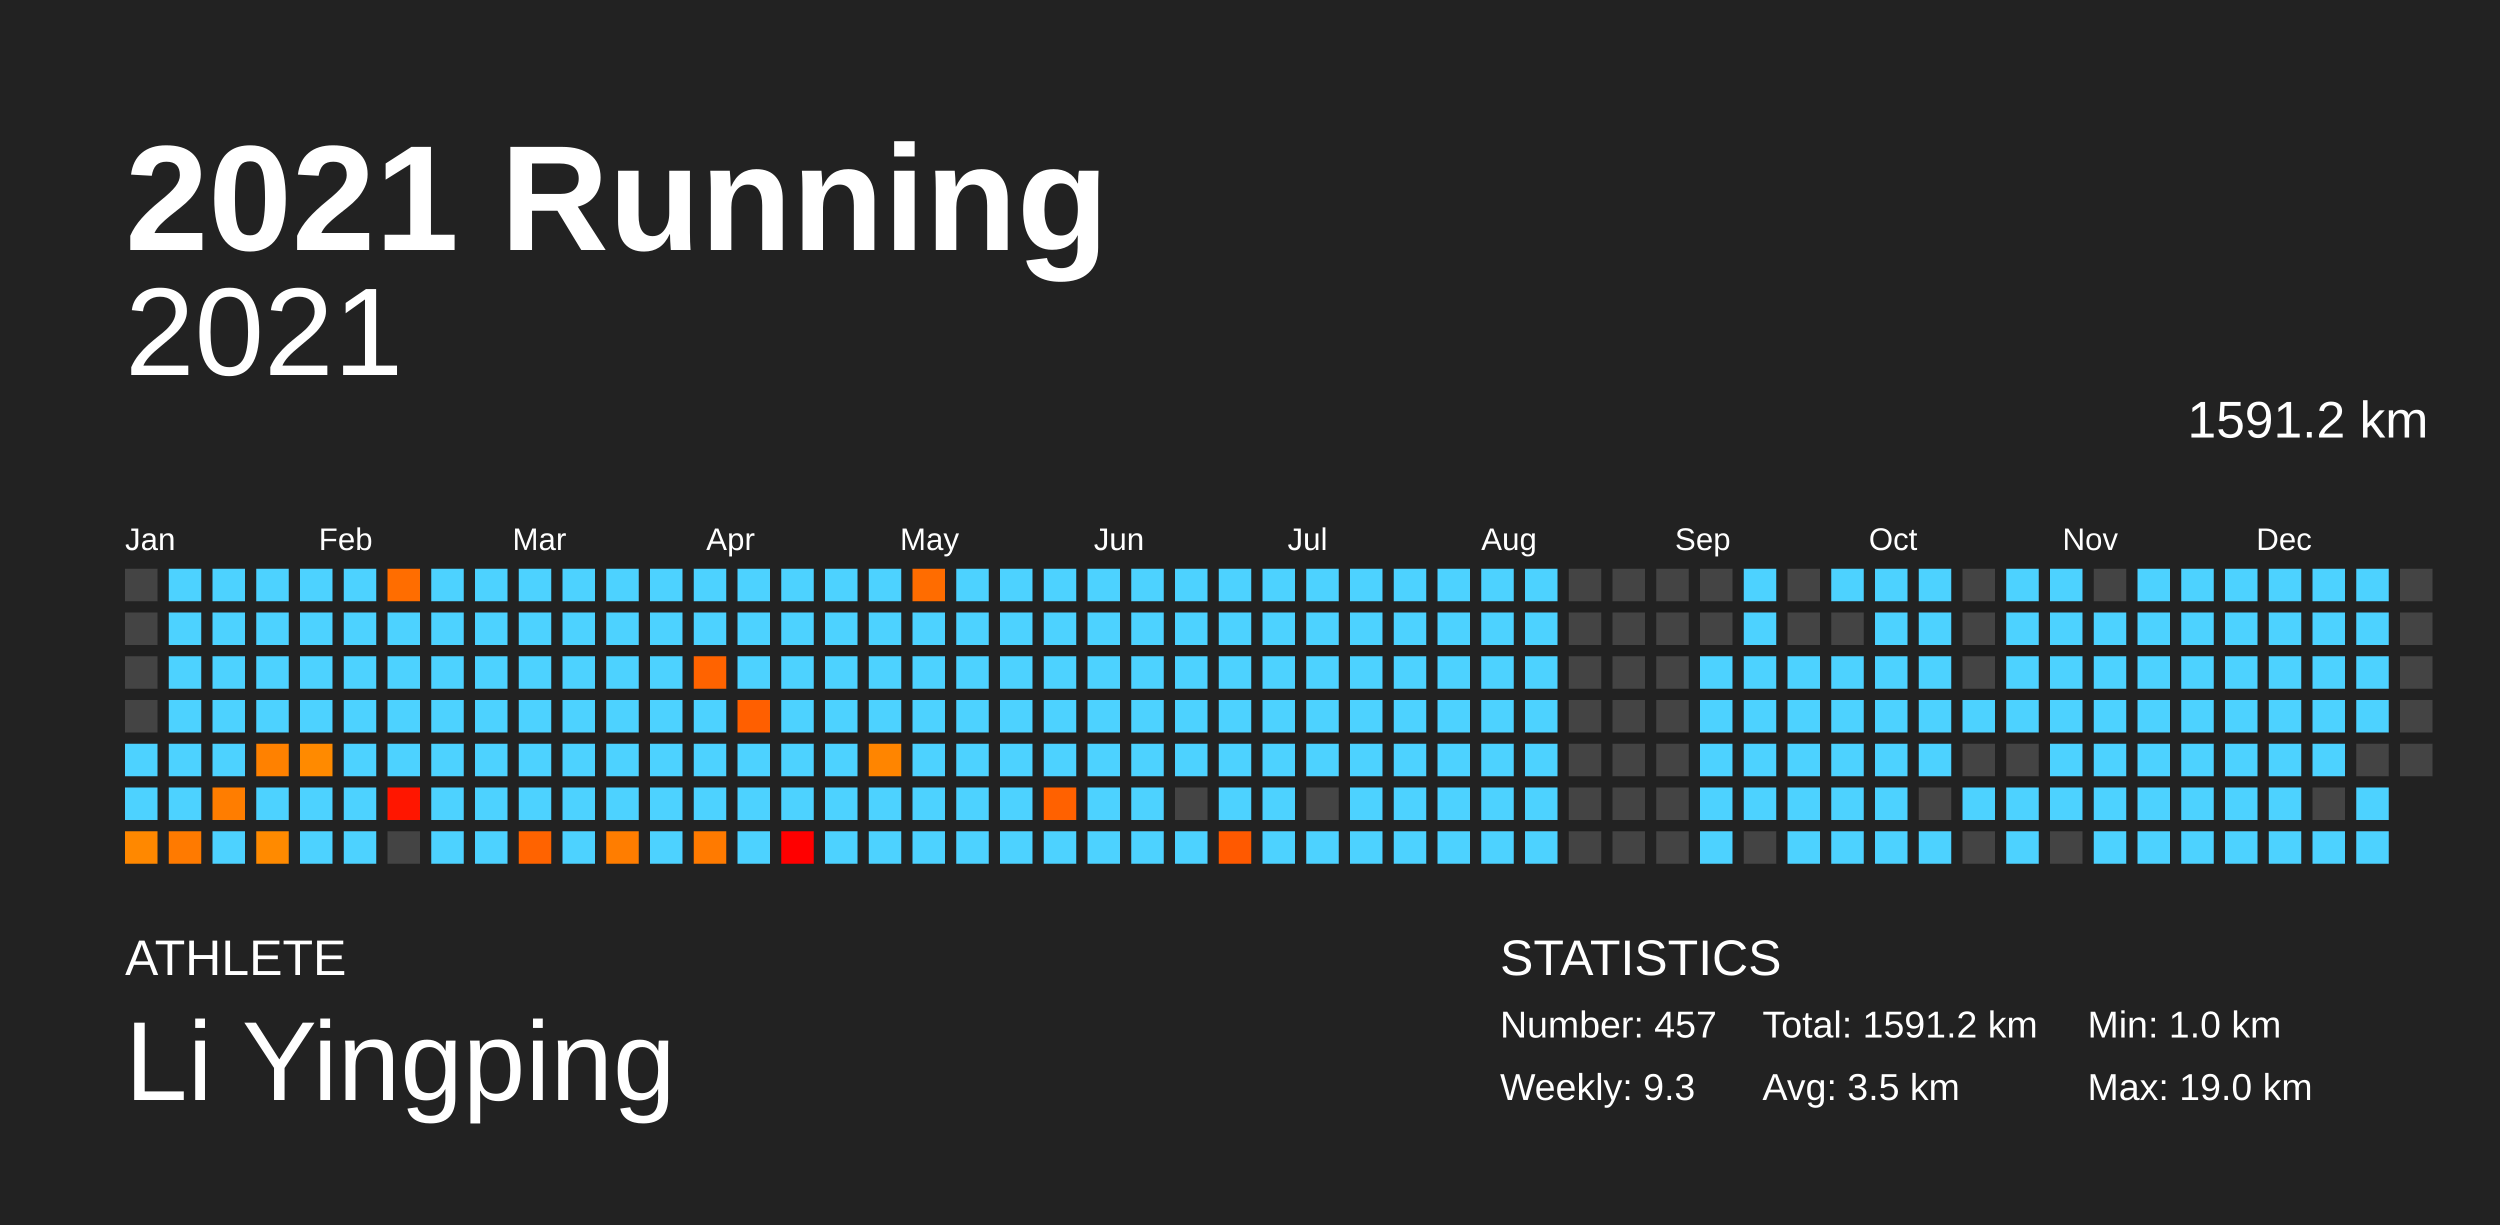
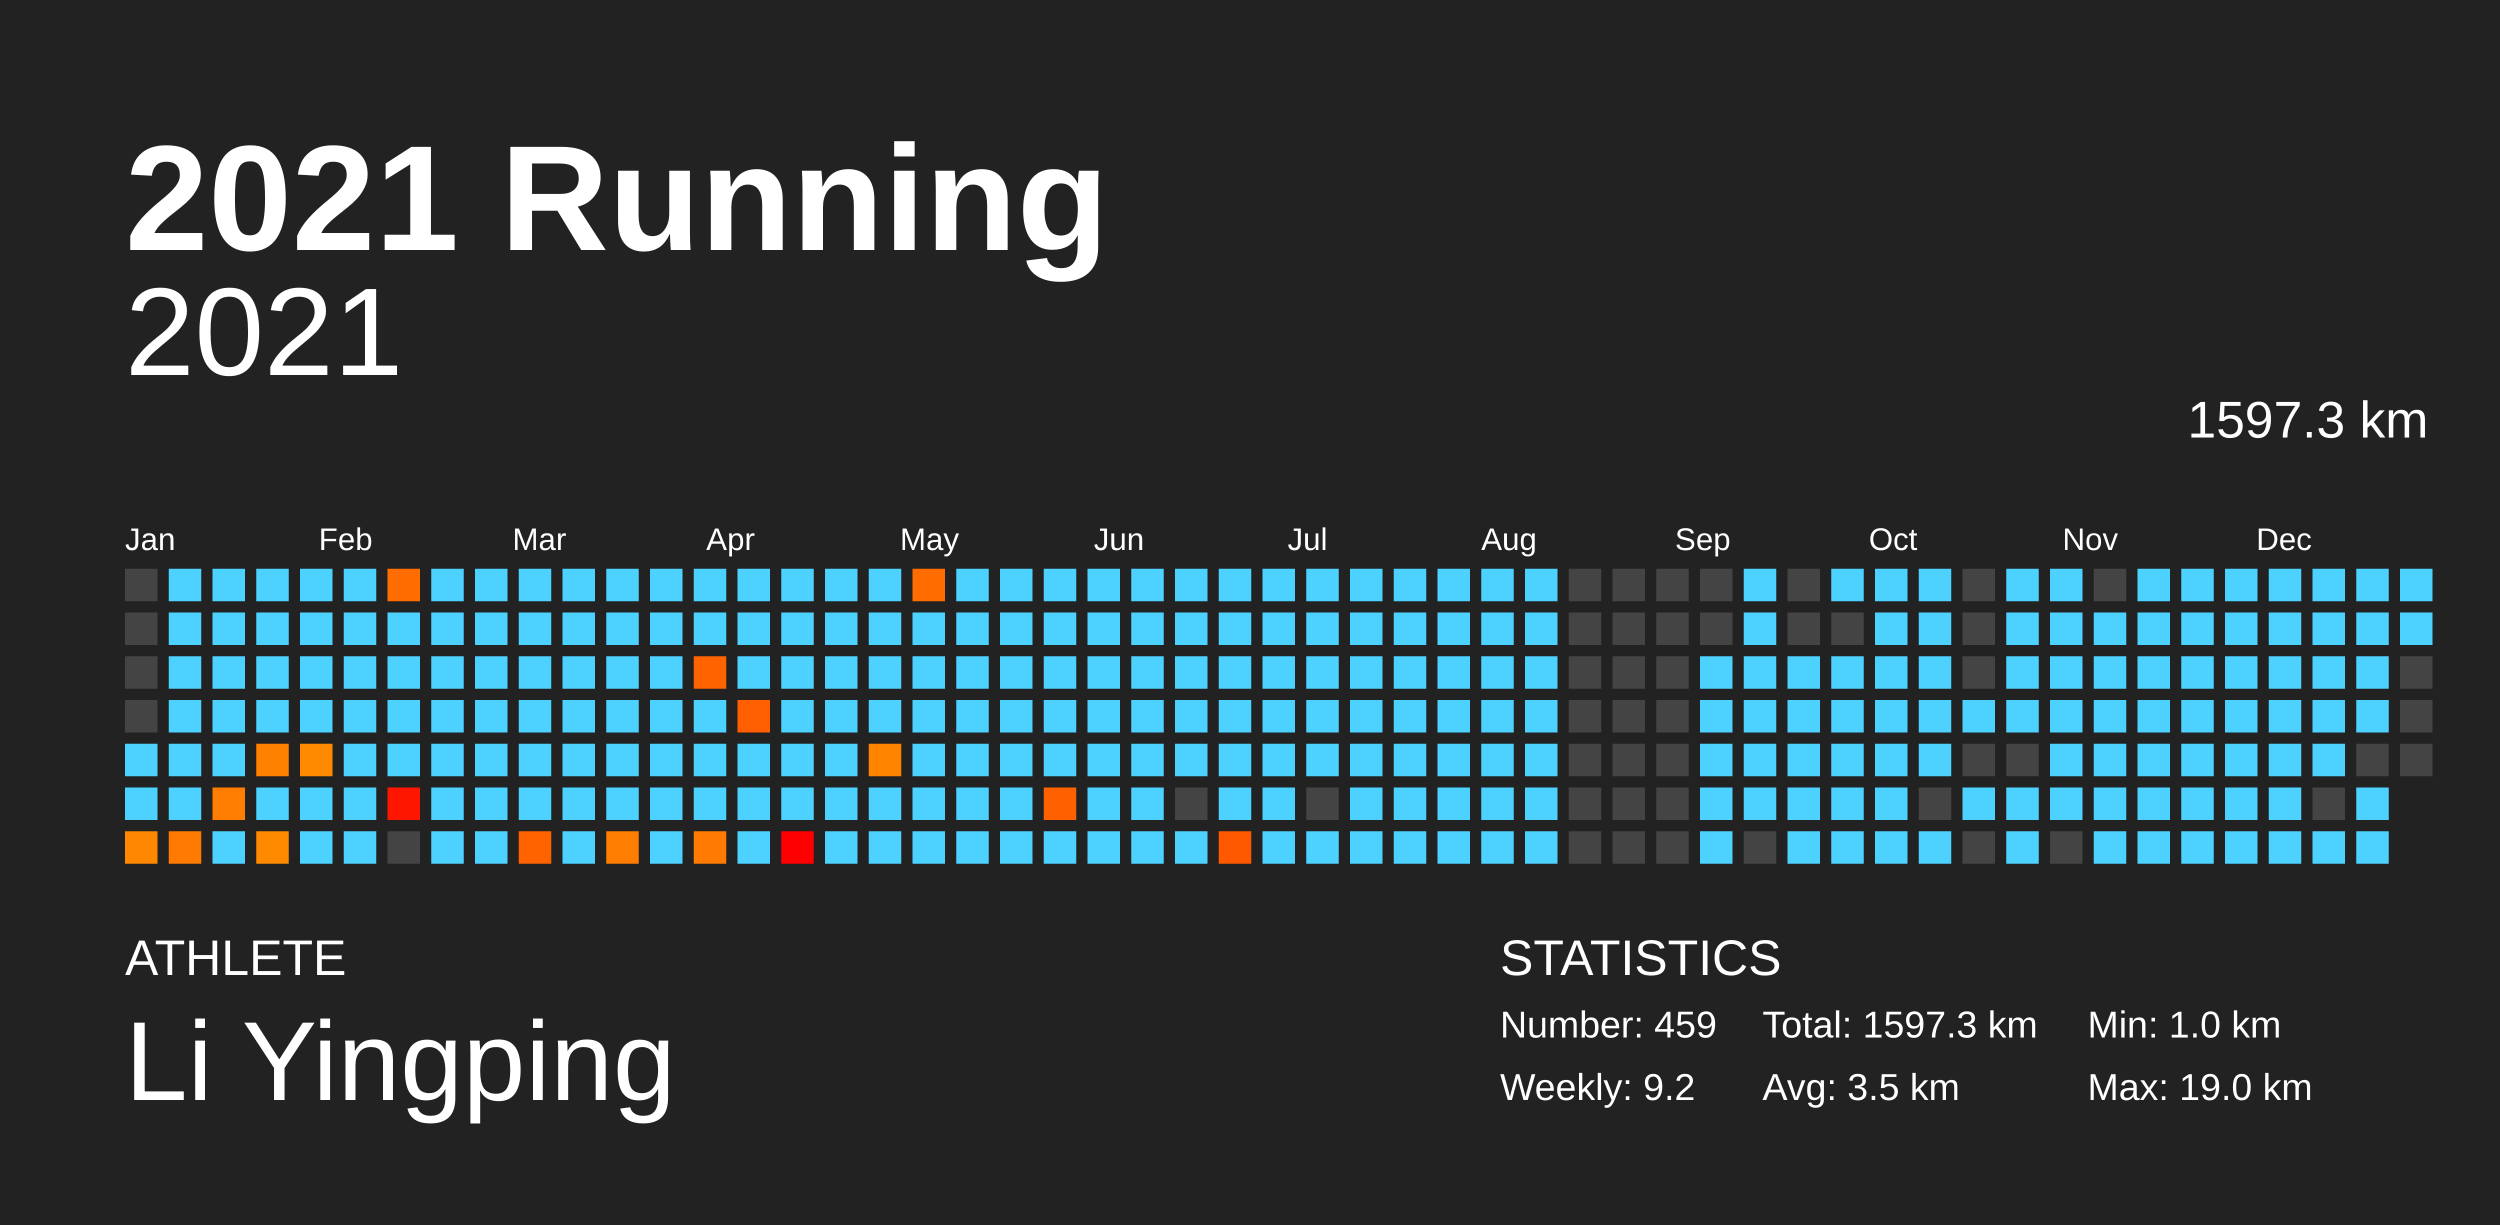
<svg xmlns="http://www.w3.org/2000/svg" baseProfile="full" height="98mm" version="1.1" viewBox="0,0,200,98" width="200mm">
  <defs />
  <rect fill="#222222" height="98" width="200" x="0" y="0" />
  <text fill="#FFFFFF" style="font-size:12px; font-family:Arial; font-weight:bold;" x="10" y="20">2021 Running</text>
  <text fill="#FFFFFF" style="font-size:4px; font-family:Arial" x="10" y="78">ATHLETE</text>
  <text fill="#FFFFFF" style="font-size:9px; font-family:Arial" x="10" y="88">Li Yingping</text>
  <text fill="#FFFFFF" style="font-size:4px; font-family:Arial" x="120" y="78">STATISTICS</text>
-   <text fill="#FFFFFF" style="font-size:3px; font-family:Arial" x="120" y="83">Number: 457</text>
-   <text fill="#FFFFFF" style="font-size:3px; font-family:Arial" x="120" y="88">Weekly: 9.3</text>
-   <text fill="#FFFFFF" style="font-size:3px; font-family:Arial" x="141" y="83">Total: 1591.2 km</text>
+   <text fill="#FFFFFF" style="font-size:3px; font-family:Arial" x="120" y="83">Number: 459</text>
+   <text fill="#FFFFFF" style="font-size:3px; font-family:Arial" x="120" y="88">Weekly: 9.2</text>
+   <text fill="#FFFFFF" style="font-size:3px; font-family:Arial" x="141" y="83">Total: 1597.3 km</text>
  <text fill="#FFFFFF" style="font-size:3px; font-family:Arial" x="141" y="88">Avg: 3.5 km</text>
  <text fill="#FFFFFF" style="font-size:3px; font-family:Arial" x="167" y="83">Min: 1.0 km</text>
  <text fill="#FFFFFF" style="font-size:3px; font-family:Arial" x="167" y="88">Max: 19.0 km</text>
  <text alignment-baseline="hanging" fill="#FFFFFF" style="font-size:10.0px; font-family:Arial;" x="10" y="30">2021</text>
-   <text alignment-baseline="hanging" fill="#FFFFFF" style="font-size:4.125px; font-family:Arial;" x="175" y="35">1591.2 km</text>
+   <text alignment-baseline="hanging" fill="#FFFFFF" style="font-size:4.125px; font-family:Arial;" x="175" y="35">1597.3 km</text>
  <text fill="#FFFFFF" style="font-size:2.5px; font-family:Arial" x="10.0" y="44">Jan</text>
  <text fill="#FFFFFF" style="font-size:2.5px; font-family:Arial" x="25.5" y="44">Feb</text>
  <text fill="#FFFFFF" style="font-size:2.5px; font-family:Arial" x="41.0" y="44">Mar</text>
  <text fill="#FFFFFF" style="font-size:2.5px; font-family:Arial" x="56.5" y="44">Apr</text>
  <text fill="#FFFFFF" style="font-size:2.5px; font-family:Arial" x="72.0" y="44">May</text>
  <text fill="#FFFFFF" style="font-size:2.5px; font-family:Arial" x="87.5" y="44">Jun</text>
  <text fill="#FFFFFF" style="font-size:2.5px; font-family:Arial" x="103.0" y="44">Jul</text>
  <text fill="#FFFFFF" style="font-size:2.5px; font-family:Arial" x="118.5" y="44">Aug</text>
  <text fill="#FFFFFF" style="font-size:2.5px; font-family:Arial" x="134.0" y="44">Sep</text>
  <text fill="#FFFFFF" style="font-size:2.5px; font-family:Arial" x="149.5" y="44">Oct</text>
  <text fill="#FFFFFF" style="font-size:2.5px; font-family:Arial" x="165.0" y="44">Nov</text>
  <text fill="#FFFFFF" style="font-size:2.5px; font-family:Arial" x="180.5" y="44">Dec</text>
  <rect fill="#444444" height="2.6" width="2.6" x="10.0" y="45.5" />
  <rect fill="#444444" height="2.6" width="2.6" x="10.0" y="49.0" />
  <rect fill="#444444" height="2.6" width="2.6" x="10.0" y="52.5" />
  <rect fill="#444444" height="2.6" width="2.6" x="10.0" y="56.0" />
  <rect fill="#4dd2ff" height="2.6" width="2.6" x="10.0" y="59.5" />
  <rect fill="#4dd2ff" height="2.6" width="2.6" x="10.0" y="63.0" />
  <rect fill="#ff8800" height="2.6" width="2.6" x="10.0" y="66.5" />
  <rect fill="#4dd2ff" height="2.6" width="2.6" x="13.5" y="45.5" />
  <rect fill="#4dd2ff" height="2.6" width="2.6" x="13.5" y="49.0" />
  <rect fill="#4dd2ff" height="2.6" width="2.6" x="13.5" y="52.5" />
  <rect fill="#4dd2ff" height="2.6" width="2.6" x="13.5" y="56.0" />
  <rect fill="#4dd2ff" height="2.6" width="2.6" x="13.5" y="59.5" />
  <rect fill="#4dd2ff" height="2.6" width="2.6" x="13.5" y="63.0" />
  <rect fill="#ff7a00" height="2.6" width="2.6" x="13.5" y="66.5" />
  <rect fill="#4dd2ff" height="2.6" width="2.6" x="17.0" y="45.5" />
  <rect fill="#4dd2ff" height="2.6" width="2.6" x="17.0" y="49.0" />
  <rect fill="#4dd2ff" height="2.6" width="2.6" x="17.0" y="52.5" />
  <rect fill="#4dd2ff" height="2.6" width="2.6" x="17.0" y="56.0" />
  <rect fill="#4dd2ff" height="2.6" width="2.6" x="17.0" y="59.5" />
  <rect fill="#ff7d00" height="2.6" width="2.6" x="17.0" y="63.0" />
  <rect fill="#4dd2ff" height="2.6" width="2.6" x="17.0" y="66.5" />
  <rect fill="#4dd2ff" height="2.6" width="2.6" x="20.5" y="45.5" />
  <rect fill="#4dd2ff" height="2.6" width="2.6" x="20.5" y="49.0" />
  <rect fill="#4dd2ff" height="2.6" width="2.6" x="20.5" y="52.5" />
  <rect fill="#4dd2ff" height="2.6" width="2.6" x="20.5" y="56.0" />
  <rect fill="#ff8100" height="2.6" width="2.6" x="20.5" y="59.5" />
  <rect fill="#4dd2ff" height="2.6" width="2.6" x="20.5" y="63.0" />
  <rect fill="#ff8a00" height="2.6" width="2.6" x="20.5" y="66.5" />
  <rect fill="#4dd2ff" height="2.6" width="2.6" x="24.0" y="45.5" />
  <rect fill="#4dd2ff" height="2.6" width="2.6" x="24.0" y="49.0" />
  <rect fill="#4dd2ff" height="2.6" width="2.6" x="24.0" y="52.5" />
  <rect fill="#4dd2ff" height="2.6" width="2.6" x="24.0" y="56.0" />
  <rect fill="#ff8a00" height="2.6" width="2.6" x="24.0" y="59.5" />
  <rect fill="#4dd2ff" height="2.6" width="2.6" x="24.0" y="63.0" />
  <rect fill="#4dd2ff" height="2.6" width="2.6" x="24.0" y="66.5" />
  <rect fill="#4dd2ff" height="2.6" width="2.6" x="27.5" y="45.5" />
  <rect fill="#4dd2ff" height="2.6" width="2.6" x="27.5" y="49.0" />
  <rect fill="#4dd2ff" height="2.6" width="2.6" x="27.5" y="52.5" />
  <rect fill="#4dd2ff" height="2.6" width="2.6" x="27.5" y="56.0" />
  <rect fill="#4dd2ff" height="2.6" width="2.6" x="27.5" y="59.5" />
  <rect fill="#4dd2ff" height="2.6" width="2.6" x="27.5" y="63.0" />
  <rect fill="#4dd2ff" height="2.6" width="2.6" x="27.5" y="66.5" />
  <rect fill="#ff6d00" height="2.6" width="2.6" x="31.0" y="45.5" />
  <rect fill="#4dd2ff" height="2.6" width="2.6" x="31.0" y="49.0" />
  <rect fill="#4dd2ff" height="2.6" width="2.6" x="31.0" y="52.5" />
  <rect fill="#4dd2ff" height="2.6" width="2.6" x="31.0" y="56.0" />
  <rect fill="#4dd2ff" height="2.6" width="2.6" x="31.0" y="59.5" />
  <rect fill="#ff1600" height="2.6" width="2.6" x="31.0" y="63.0" />
  <rect fill="#444444" height="2.6" width="2.6" x="31.0" y="66.5" />
  <rect fill="#4dd2ff" height="2.6" width="2.6" x="34.5" y="45.5" />
  <rect fill="#4dd2ff" height="2.6" width="2.6" x="34.5" y="49.0" />
  <rect fill="#4dd2ff" height="2.6" width="2.6" x="34.5" y="52.5" />
  <rect fill="#4dd2ff" height="2.6" width="2.6" x="34.5" y="56.0" />
  <rect fill="#4dd2ff" height="2.6" width="2.6" x="34.5" y="59.5" />
  <rect fill="#4dd2ff" height="2.6" width="2.6" x="34.5" y="63.0" />
  <rect fill="#4dd2ff" height="2.6" width="2.6" x="34.5" y="66.5" />
  <rect fill="#4dd2ff" height="2.6" width="2.6" x="38.0" y="45.5" />
  <rect fill="#4dd2ff" height="2.6" width="2.6" x="38.0" y="49.0" />
  <rect fill="#4dd2ff" height="2.6" width="2.6" x="38.0" y="52.5" />
  <rect fill="#4dd2ff" height="2.6" width="2.6" x="38.0" y="56.0" />
  <rect fill="#4dd2ff" height="2.6" width="2.6" x="38.0" y="59.5" />
  <rect fill="#4dd2ff" height="2.6" width="2.6" x="38.0" y="63.0" />
  <rect fill="#4dd2ff" height="2.6" width="2.6" x="38.0" y="66.5" />
  <rect fill="#4dd2ff" height="2.6" width="2.6" x="41.5" y="45.5" />
  <rect fill="#4dd2ff" height="2.6" width="2.6" x="41.5" y="49.0" />
  <rect fill="#4dd2ff" height="2.6" width="2.6" x="41.5" y="52.5" />
  <rect fill="#4dd2ff" height="2.6" width="2.6" x="41.5" y="56.0" />
  <rect fill="#4dd2ff" height="2.6" width="2.6" x="41.5" y="59.5" />
  <rect fill="#4dd2ff" height="2.6" width="2.6" x="41.5" y="63.0" />
  <rect fill="#ff6300" height="2.6" width="2.6" x="41.5" y="66.5" />
  <rect fill="#4dd2ff" height="2.6" width="2.6" x="45.0" y="45.5" />
  <rect fill="#4dd2ff" height="2.6" width="2.6" x="45.0" y="49.0" />
  <rect fill="#4dd2ff" height="2.6" width="2.6" x="45.0" y="52.5" />
  <rect fill="#4dd2ff" height="2.6" width="2.6" x="45.0" y="56.0" />
  <rect fill="#4dd2ff" height="2.6" width="2.6" x="45.0" y="59.5" />
  <rect fill="#4dd2ff" height="2.6" width="2.6" x="45.0" y="63.0" />
  <rect fill="#4dd2ff" height="2.6" width="2.6" x="45.0" y="66.5" />
  <rect fill="#4dd2ff" height="2.6" width="2.6" x="48.5" y="45.5" />
  <rect fill="#4dd2ff" height="2.6" width="2.6" x="48.5" y="49.0" />
  <rect fill="#4dd2ff" height="2.6" width="2.6" x="48.5" y="52.5" />
  <rect fill="#4dd2ff" height="2.6" width="2.6" x="48.5" y="56.0" />
  <rect fill="#4dd2ff" height="2.6" width="2.6" x="48.5" y="59.5" />
  <rect fill="#4dd2ff" height="2.6" width="2.6" x="48.5" y="63.0" />
  <rect fill="#ff7d00" height="2.6" width="2.6" x="48.5" y="66.5" />
  <rect fill="#4dd2ff" height="2.6" width="2.6" x="52.0" y="45.5" />
  <rect fill="#4dd2ff" height="2.6" width="2.6" x="52.0" y="49.0" />
  <rect fill="#4dd2ff" height="2.6" width="2.6" x="52.0" y="52.5" />
  <rect fill="#4dd2ff" height="2.6" width="2.6" x="52.0" y="56.0" />
  <rect fill="#4dd2ff" height="2.6" width="2.6" x="52.0" y="59.5" />
  <rect fill="#4dd2ff" height="2.6" width="2.6" x="52.0" y="63.0" />
  <rect fill="#4dd2ff" height="2.6" width="2.6" x="52.0" y="66.5" />
  <rect fill="#4dd2ff" height="2.6" width="2.6" x="55.5" y="45.5" />
  <rect fill="#4dd2ff" height="2.6" width="2.6" x="55.5" y="49.0" />
  <rect fill="#ff6300" height="2.6" width="2.6" x="55.5" y="52.5" />
  <rect fill="#4dd2ff" height="2.6" width="2.6" x="55.5" y="56.0" />
  <rect fill="#4dd2ff" height="2.6" width="2.6" x="55.5" y="59.5" />
  <rect fill="#4dd2ff" height="2.6" width="2.6" x="55.5" y="63.0" />
  <rect fill="#ff7a00" height="2.6" width="2.6" x="55.5" y="66.5" />
  <rect fill="#4dd2ff" height="2.6" width="2.6" x="59.0" y="45.5" />
  <rect fill="#4dd2ff" height="2.6" width="2.6" x="59.0" y="49.0" />
  <rect fill="#4dd2ff" height="2.6" width="2.6" x="59.0" y="52.5" />
  <rect fill="#ff5f00" height="2.6" width="2.6" x="59.0" y="56.0" />
  <rect fill="#4dd2ff" height="2.6" width="2.6" x="59.0" y="59.5" />
  <rect fill="#4dd2ff" height="2.6" width="2.6" x="59.0" y="63.0" />
  <rect fill="#4dd2ff" height="2.6" width="2.6" x="59.0" y="66.5" />
  <rect fill="#4dd2ff" height="2.6" width="2.6" x="62.5" y="45.5" />
  <rect fill="#4dd2ff" height="2.6" width="2.6" x="62.5" y="49.0" />
  <rect fill="#4dd2ff" height="2.6" width="2.6" x="62.5" y="52.5" />
  <rect fill="#4dd2ff" height="2.6" width="2.6" x="62.5" y="56.0" />
  <rect fill="#4dd2ff" height="2.6" width="2.6" x="62.5" y="59.5" />
  <rect fill="#4dd2ff" height="2.6" width="2.6" x="62.5" y="63.0" />
  <rect fill="red" height="2.6" width="2.6" x="62.5" y="66.5" />
  <rect fill="#4dd2ff" height="2.6" width="2.6" x="66.0" y="45.5" />
  <rect fill="#4dd2ff" height="2.6" width="2.6" x="66.0" y="49.0" />
  <rect fill="#4dd2ff" height="2.6" width="2.6" x="66.0" y="52.5" />
  <rect fill="#4dd2ff" height="2.6" width="2.6" x="66.0" y="56.0" />
  <rect fill="#4dd2ff" height="2.6" width="2.6" x="66.0" y="59.5" />
  <rect fill="#4dd2ff" height="2.6" width="2.6" x="66.0" y="63.0" />
  <rect fill="#4dd2ff" height="2.6" width="2.6" x="66.0" y="66.5" />
  <rect fill="#4dd2ff" height="2.6" width="2.6" x="69.5" y="45.5" />
  <rect fill="#4dd2ff" height="2.6" width="2.6" x="69.5" y="49.0" />
  <rect fill="#4dd2ff" height="2.6" width="2.6" x="69.5" y="52.5" />
  <rect fill="#4dd2ff" height="2.6" width="2.6" x="69.5" y="56.0" />
  <rect fill="#ff8500" height="2.6" width="2.6" x="69.5" y="59.5" />
  <rect fill="#4dd2ff" height="2.6" width="2.6" x="69.5" y="63.0" />
  <rect fill="#4dd2ff" height="2.6" width="2.6" x="69.5" y="66.5" />
  <rect fill="#ff6c00" height="2.6" width="2.6" x="73.0" y="45.5" />
  <rect fill="#4dd2ff" height="2.6" width="2.6" x="73.0" y="49.0" />
  <rect fill="#4dd2ff" height="2.6" width="2.6" x="73.0" y="52.5" />
  <rect fill="#4dd2ff" height="2.6" width="2.6" x="73.0" y="56.0" />
  <rect fill="#4dd2ff" height="2.6" width="2.6" x="73.0" y="59.5" />
  <rect fill="#4dd2ff" height="2.6" width="2.6" x="73.0" y="63.0" />
  <rect fill="#4dd2ff" height="2.6" width="2.6" x="73.0" y="66.5" />
  <rect fill="#4dd2ff" height="2.6" width="2.6" x="76.5" y="45.5" />
  <rect fill="#4dd2ff" height="2.6" width="2.6" x="76.5" y="49.0" />
  <rect fill="#4dd2ff" height="2.6" width="2.6" x="76.5" y="52.5" />
  <rect fill="#4dd2ff" height="2.6" width="2.6" x="76.5" y="56.0" />
  <rect fill="#4dd2ff" height="2.6" width="2.6" x="76.5" y="59.5" />
  <rect fill="#4dd2ff" height="2.6" width="2.6" x="76.5" y="63.0" />
  <rect fill="#4dd2ff" height="2.6" width="2.6" x="76.5" y="66.5" />
  <rect fill="#4dd2ff" height="2.6" width="2.6" x="80.0" y="45.5" />
  <rect fill="#4dd2ff" height="2.6" width="2.6" x="80.0" y="49.0" />
  <rect fill="#4dd2ff" height="2.6" width="2.6" x="80.0" y="52.5" />
  <rect fill="#4dd2ff" height="2.6" width="2.6" x="80.0" y="56.0" />
  <rect fill="#4dd2ff" height="2.6" width="2.6" x="80.0" y="59.5" />
  <rect fill="#4dd2ff" height="2.6" width="2.6" x="80.0" y="63.0" />
  <rect fill="#4dd2ff" height="2.6" width="2.6" x="80.0" y="66.5" />
  <rect fill="#4dd2ff" height="2.6" width="2.6" x="83.5" y="45.5" />
  <rect fill="#4dd2ff" height="2.6" width="2.6" x="83.5" y="49.0" />
  <rect fill="#4dd2ff" height="2.6" width="2.6" x="83.5" y="52.5" />
  <rect fill="#4dd2ff" height="2.6" width="2.6" x="83.5" y="56.0" />
  <rect fill="#4dd2ff" height="2.6" width="2.6" x="83.5" y="59.5" />
  <rect fill="#ff6100" height="2.6" width="2.6" x="83.5" y="63.0" />
  <rect fill="#4dd2ff" height="2.6" width="2.6" x="83.5" y="66.5" />
  <rect fill="#4dd2ff" height="2.6" width="2.6" x="87.0" y="45.5" />
  <rect fill="#4dd2ff" height="2.6" width="2.6" x="87.0" y="49.0" />
  <rect fill="#4dd2ff" height="2.6" width="2.6" x="87.0" y="52.5" />
  <rect fill="#4dd2ff" height="2.6" width="2.6" x="87.0" y="56.0" />
  <rect fill="#4dd2ff" height="2.6" width="2.6" x="87.0" y="59.5" />
  <rect fill="#4dd2ff" height="2.6" width="2.6" x="87.0" y="63.0" />
  <rect fill="#4dd2ff" height="2.6" width="2.6" x="87.0" y="66.5" />
  <rect fill="#4dd2ff" height="2.6" width="2.6" x="90.5" y="45.5" />
  <rect fill="#4dd2ff" height="2.6" width="2.6" x="90.5" y="49.0" />
  <rect fill="#4dd2ff" height="2.6" width="2.6" x="90.5" y="52.5" />
  <rect fill="#4dd2ff" height="2.6" width="2.6" x="90.5" y="56.0" />
  <rect fill="#4dd2ff" height="2.6" width="2.6" x="90.5" y="59.5" />
  <rect fill="#4dd2ff" height="2.6" width="2.6" x="90.5" y="63.0" />
  <rect fill="#4dd2ff" height="2.6" width="2.6" x="90.5" y="66.5" />
  <rect fill="#4dd2ff" height="2.6" width="2.6" x="94.0" y="45.5" />
  <rect fill="#4dd2ff" height="2.6" width="2.6" x="94.0" y="49.0" />
  <rect fill="#4dd2ff" height="2.6" width="2.6" x="94.0" y="52.5" />
  <rect fill="#4dd2ff" height="2.6" width="2.6" x="94.0" y="56.0" />
  <rect fill="#4dd2ff" height="2.6" width="2.6" x="94.0" y="59.5" />
  <rect fill="#444444" height="2.6" width="2.6" x="94.0" y="63.0" />
  <rect fill="#4dd2ff" height="2.6" width="2.6" x="94.0" y="66.5" />
  <rect fill="#4dd2ff" height="2.6" width="2.6" x="97.5" y="45.5" />
  <rect fill="#4dd2ff" height="2.6" width="2.6" x="97.5" y="49.0" />
  <rect fill="#4dd2ff" height="2.6" width="2.6" x="97.5" y="52.5" />
  <rect fill="#4dd2ff" height="2.6" width="2.6" x="97.5" y="56.0" />
  <rect fill="#4dd2ff" height="2.6" width="2.6" x="97.5" y="59.5" />
  <rect fill="#4dd2ff" height="2.6" width="2.6" x="97.5" y="63.0" />
  <rect fill="#ff5900" height="2.6" width="2.6" x="97.5" y="66.5" />
  <rect fill="#4dd2ff" height="2.6" width="2.6" x="101.0" y="45.5" />
  <rect fill="#4dd2ff" height="2.6" width="2.6" x="101.0" y="49.0" />
  <rect fill="#4dd2ff" height="2.6" width="2.6" x="101.0" y="52.5" />
  <rect fill="#4dd2ff" height="2.6" width="2.6" x="101.0" y="56.0" />
  <rect fill="#4dd2ff" height="2.6" width="2.6" x="101.0" y="59.5" />
  <rect fill="#4dd2ff" height="2.6" width="2.6" x="101.0" y="63.0" />
  <rect fill="#4dd2ff" height="2.6" width="2.6" x="101.0" y="66.5" />
  <rect fill="#4dd2ff" height="2.6" width="2.6" x="104.5" y="45.5" />
  <rect fill="#4dd2ff" height="2.6" width="2.6" x="104.5" y="49.0" />
  <rect fill="#4dd2ff" height="2.6" width="2.6" x="104.5" y="52.5" />
  <rect fill="#4dd2ff" height="2.6" width="2.6" x="104.5" y="56.0" />
  <rect fill="#4dd2ff" height="2.6" width="2.6" x="104.5" y="59.5" />
  <rect fill="#444444" height="2.6" width="2.6" x="104.5" y="63.0" />
  <rect fill="#4dd2ff" height="2.6" width="2.6" x="104.5" y="66.5" />
  <rect fill="#4dd2ff" height="2.6" width="2.6" x="108.0" y="45.5" />
  <rect fill="#4dd2ff" height="2.6" width="2.6" x="108.0" y="49.0" />
  <rect fill="#4dd2ff" height="2.6" width="2.6" x="108.0" y="52.5" />
  <rect fill="#4dd2ff" height="2.6" width="2.6" x="108.0" y="56.0" />
  <rect fill="#4dd2ff" height="2.6" width="2.6" x="108.0" y="59.5" />
  <rect fill="#4dd2ff" height="2.6" width="2.6" x="108.0" y="63.0" />
  <rect fill="#4dd2ff" height="2.6" width="2.6" x="108.0" y="66.5" />
  <rect fill="#4dd2ff" height="2.6" width="2.6" x="111.5" y="45.5" />
  <rect fill="#4dd2ff" height="2.6" width="2.6" x="111.5" y="49.0" />
  <rect fill="#4dd2ff" height="2.6" width="2.6" x="111.5" y="52.5" />
  <rect fill="#4dd2ff" height="2.6" width="2.6" x="111.5" y="56.0" />
  <rect fill="#4dd2ff" height="2.6" width="2.6" x="111.5" y="59.5" />
  <rect fill="#4dd2ff" height="2.6" width="2.6" x="111.5" y="63.0" />
  <rect fill="#4dd2ff" height="2.6" width="2.6" x="111.5" y="66.5" />
  <rect fill="#4dd2ff" height="2.6" width="2.6" x="115.0" y="45.5" />
  <rect fill="#4dd2ff" height="2.6" width="2.6" x="115.0" y="49.0" />
  <rect fill="#4dd2ff" height="2.6" width="2.6" x="115.0" y="52.5" />
  <rect fill="#4dd2ff" height="2.6" width="2.6" x="115.0" y="56.0" />
  <rect fill="#4dd2ff" height="2.6" width="2.6" x="115.0" y="59.5" />
  <rect fill="#4dd2ff" height="2.6" width="2.6" x="115.0" y="63.0" />
  <rect fill="#4dd2ff" height="2.6" width="2.6" x="115.0" y="66.5" />
  <rect fill="#4dd2ff" height="2.6" width="2.6" x="118.5" y="45.5" />
  <rect fill="#4dd2ff" height="2.6" width="2.6" x="118.5" y="49.0" />
  <rect fill="#4dd2ff" height="2.6" width="2.6" x="118.5" y="52.5" />
  <rect fill="#4dd2ff" height="2.6" width="2.6" x="118.5" y="56.0" />
  <rect fill="#4dd2ff" height="2.6" width="2.6" x="118.5" y="59.5" />
  <rect fill="#4dd2ff" height="2.6" width="2.6" x="118.5" y="63.0" />
  <rect fill="#4dd2ff" height="2.6" width="2.6" x="118.5" y="66.5" />
  <rect fill="#4dd2ff" height="2.6" width="2.6" x="122.0" y="45.5" />
  <rect fill="#4dd2ff" height="2.6" width="2.6" x="122.0" y="49.0" />
  <rect fill="#4dd2ff" height="2.6" width="2.6" x="122.0" y="52.5" />
  <rect fill="#4dd2ff" height="2.6" width="2.6" x="122.0" y="56.0" />
  <rect fill="#4dd2ff" height="2.6" width="2.6" x="122.0" y="59.5" />
  <rect fill="#4dd2ff" height="2.6" width="2.6" x="122.0" y="63.0" />
  <rect fill="#4dd2ff" height="2.6" width="2.6" x="122.0" y="66.5" />
  <rect fill="#444444" height="2.6" width="2.6" x="125.5" y="45.5" />
  <rect fill="#444444" height="2.6" width="2.6" x="125.5" y="49.0" />
  <rect fill="#444444" height="2.6" width="2.6" x="125.5" y="52.5" />
  <rect fill="#444444" height="2.6" width="2.6" x="125.5" y="56.0" />
  <rect fill="#444444" height="2.6" width="2.6" x="125.5" y="59.5" />
  <rect fill="#444444" height="2.6" width="2.6" x="125.5" y="63.0" />
  <rect fill="#444444" height="2.6" width="2.6" x="125.5" y="66.5" />
  <rect fill="#444444" height="2.6" width="2.6" x="129.0" y="45.5" />
  <rect fill="#444444" height="2.6" width="2.6" x="129.0" y="49.0" />
  <rect fill="#444444" height="2.6" width="2.6" x="129.0" y="52.5" />
  <rect fill="#444444" height="2.6" width="2.6" x="129.0" y="56.0" />
  <rect fill="#444444" height="2.6" width="2.6" x="129.0" y="59.5" />
  <rect fill="#444444" height="2.6" width="2.6" x="129.0" y="63.0" />
  <rect fill="#444444" height="2.6" width="2.6" x="129.0" y="66.5" />
  <rect fill="#444444" height="2.6" width="2.6" x="132.5" y="45.5" />
  <rect fill="#444444" height="2.6" width="2.6" x="132.5" y="49.0" />
  <rect fill="#444444" height="2.6" width="2.6" x="132.5" y="52.5" />
  <rect fill="#444444" height="2.6" width="2.6" x="132.5" y="56.0" />
  <rect fill="#444444" height="2.6" width="2.6" x="132.5" y="59.5" />
  <rect fill="#444444" height="2.6" width="2.6" x="132.5" y="63.0" />
  <rect fill="#444444" height="2.6" width="2.6" x="132.5" y="66.5" />
  <rect fill="#444444" height="2.6" width="2.6" x="136.0" y="45.5" />
  <rect fill="#444444" height="2.6" width="2.6" x="136.0" y="49.0" />
  <rect fill="#4dd2ff" height="2.6" width="2.6" x="136.0" y="52.5" />
  <rect fill="#4dd2ff" height="2.6" width="2.6" x="136.0" y="56.0" />
  <rect fill="#4dd2ff" height="2.6" width="2.6" x="136.0" y="59.5" />
  <rect fill="#4dd2ff" height="2.6" width="2.6" x="136.0" y="63.0" />
  <rect fill="#4dd2ff" height="2.6" width="2.6" x="136.0" y="66.5" />
  <rect fill="#4dd2ff" height="2.6" width="2.6" x="139.5" y="45.5" />
  <rect fill="#4dd2ff" height="2.6" width="2.6" x="139.5" y="49.0" />
  <rect fill="#4dd2ff" height="2.6" width="2.6" x="139.5" y="52.5" />
  <rect fill="#4dd2ff" height="2.6" width="2.6" x="139.5" y="56.0" />
  <rect fill="#4dd2ff" height="2.6" width="2.6" x="139.5" y="59.5" />
  <rect fill="#4dd2ff" height="2.6" width="2.6" x="139.5" y="63.0" />
  <rect fill="#444444" height="2.6" width="2.6" x="139.5" y="66.5" />
  <rect fill="#444444" height="2.6" width="2.6" x="143.0" y="45.5" />
  <rect fill="#444444" height="2.6" width="2.6" x="143.0" y="49.0" />
  <rect fill="#4dd2ff" height="2.6" width="2.6" x="143.0" y="52.5" />
  <rect fill="#4dd2ff" height="2.6" width="2.6" x="143.0" y="56.0" />
  <rect fill="#4dd2ff" height="2.6" width="2.6" x="143.0" y="59.5" />
  <rect fill="#4dd2ff" height="2.6" width="2.6" x="143.0" y="63.0" />
  <rect fill="#4dd2ff" height="2.6" width="2.6" x="143.0" y="66.5" />
  <rect fill="#4dd2ff" height="2.6" width="2.6" x="146.5" y="45.5" />
  <rect fill="#444444" height="2.6" width="2.6" x="146.5" y="49.0" />
  <rect fill="#4dd2ff" height="2.6" width="2.6" x="146.5" y="52.5" />
  <rect fill="#4dd2ff" height="2.6" width="2.6" x="146.5" y="56.0" />
  <rect fill="#4dd2ff" height="2.6" width="2.6" x="146.5" y="59.5" />
  <rect fill="#4dd2ff" height="2.6" width="2.6" x="146.5" y="63.0" />
  <rect fill="#4dd2ff" height="2.6" width="2.6" x="146.5" y="66.5" />
  <rect fill="#4dd2ff" height="2.6" width="2.6" x="150.0" y="45.5" />
  <rect fill="#4dd2ff" height="2.6" width="2.6" x="150.0" y="49.0" />
  <rect fill="#4dd2ff" height="2.6" width="2.6" x="150.0" y="52.5" />
  <rect fill="#4dd2ff" height="2.6" width="2.6" x="150.0" y="56.0" />
  <rect fill="#4dd2ff" height="2.6" width="2.6" x="150.0" y="59.5" />
  <rect fill="#4dd2ff" height="2.6" width="2.6" x="150.0" y="63.0" />
  <rect fill="#4dd2ff" height="2.6" width="2.6" x="150.0" y="66.5" />
  <rect fill="#4dd2ff" height="2.6" width="2.6" x="153.5" y="45.5" />
  <rect fill="#4dd2ff" height="2.6" width="2.6" x="153.5" y="49.0" />
  <rect fill="#4dd2ff" height="2.6" width="2.6" x="153.5" y="52.5" />
  <rect fill="#4dd2ff" height="2.6" width="2.6" x="153.5" y="56.0" />
  <rect fill="#4dd2ff" height="2.6" width="2.6" x="153.5" y="59.5" />
  <rect fill="#444444" height="2.6" width="2.6" x="153.5" y="63.0" />
  <rect fill="#4dd2ff" height="2.6" width="2.6" x="153.5" y="66.5" />
  <rect fill="#444444" height="2.6" width="2.6" x="157.0" y="45.5" />
  <rect fill="#444444" height="2.6" width="2.6" x="157.0" y="49.0" />
  <rect fill="#444444" height="2.6" width="2.6" x="157.0" y="52.5" />
  <rect fill="#4dd2ff" height="2.6" width="2.6" x="157.0" y="56.0" />
  <rect fill="#444444" height="2.6" width="2.6" x="157.0" y="59.5" />
  <rect fill="#4dd2ff" height="2.6" width="2.6" x="157.0" y="63.0" />
  <rect fill="#444444" height="2.6" width="2.6" x="157.0" y="66.5" />
  <rect fill="#4dd2ff" height="2.6" width="2.6" x="160.5" y="45.5" />
  <rect fill="#4dd2ff" height="2.6" width="2.6" x="160.5" y="49.0" />
  <rect fill="#4dd2ff" height="2.6" width="2.6" x="160.5" y="52.5" />
  <rect fill="#4dd2ff" height="2.6" width="2.6" x="160.5" y="56.0" />
  <rect fill="#444444" height="2.6" width="2.6" x="160.5" y="59.5" />
  <rect fill="#4dd2ff" height="2.6" width="2.6" x="160.5" y="63.0" />
  <rect fill="#4dd2ff" height="2.6" width="2.6" x="160.5" y="66.5" />
  <rect fill="#4dd2ff" height="2.6" width="2.6" x="164.0" y="45.5" />
  <rect fill="#4dd2ff" height="2.6" width="2.6" x="164.0" y="49.0" />
  <rect fill="#4dd2ff" height="2.6" width="2.6" x="164.0" y="52.5" />
  <rect fill="#4dd2ff" height="2.6" width="2.6" x="164.0" y="56.0" />
  <rect fill="#4dd2ff" height="2.6" width="2.6" x="164.0" y="59.5" />
  <rect fill="#4dd2ff" height="2.6" width="2.6" x="164.0" y="63.0" />
  <rect fill="#444444" height="2.6" width="2.6" x="164.0" y="66.5" />
  <rect fill="#444444" height="2.6" width="2.6" x="167.5" y="45.5" />
  <rect fill="#4dd2ff" height="2.6" width="2.6" x="167.5" y="49.0" />
  <rect fill="#4dd2ff" height="2.6" width="2.6" x="167.5" y="52.5" />
  <rect fill="#4dd2ff" height="2.6" width="2.6" x="167.5" y="56.0" />
  <rect fill="#4dd2ff" height="2.6" width="2.6" x="167.5" y="59.5" />
  <rect fill="#4dd2ff" height="2.6" width="2.6" x="167.5" y="63.0" />
  <rect fill="#4dd2ff" height="2.6" width="2.6" x="167.5" y="66.5" />
  <rect fill="#4dd2ff" height="2.6" width="2.6" x="171.0" y="45.5" />
  <rect fill="#4dd2ff" height="2.6" width="2.6" x="171.0" y="49.0" />
  <rect fill="#4dd2ff" height="2.6" width="2.6" x="171.0" y="52.5" />
  <rect fill="#4dd2ff" height="2.6" width="2.6" x="171.0" y="56.0" />
  <rect fill="#4dd2ff" height="2.6" width="2.6" x="171.0" y="59.5" />
  <rect fill="#4dd2ff" height="2.6" width="2.6" x="171.0" y="63.0" />
  <rect fill="#4dd2ff" height="2.6" width="2.6" x="171.0" y="66.5" />
  <rect fill="#4dd2ff" height="2.6" width="2.6" x="174.5" y="45.5" />
  <rect fill="#4dd2ff" height="2.6" width="2.6" x="174.5" y="49.0" />
  <rect fill="#4dd2ff" height="2.6" width="2.6" x="174.5" y="52.5" />
  <rect fill="#4dd2ff" height="2.6" width="2.6" x="174.5" y="56.0" />
  <rect fill="#4dd2ff" height="2.6" width="2.6" x="174.5" y="59.5" />
  <rect fill="#4dd2ff" height="2.6" width="2.6" x="174.5" y="63.0" />
  <rect fill="#4dd2ff" height="2.6" width="2.6" x="174.5" y="66.5" />
  <rect fill="#4dd2ff" height="2.6" width="2.6" x="178.0" y="45.5" />
  <rect fill="#4dd2ff" height="2.6" width="2.6" x="178.0" y="49.0" />
  <rect fill="#4dd2ff" height="2.6" width="2.6" x="178.0" y="52.5" />
  <rect fill="#4dd2ff" height="2.6" width="2.6" x="178.0" y="56.0" />
  <rect fill="#4dd2ff" height="2.6" width="2.6" x="178.0" y="59.5" />
  <rect fill="#4dd2ff" height="2.6" width="2.6" x="178.0" y="63.0" />
  <rect fill="#4dd2ff" height="2.6" width="2.6" x="178.0" y="66.5" />
  <rect fill="#4dd2ff" height="2.6" width="2.6" x="181.5" y="45.5" />
  <rect fill="#4dd2ff" height="2.6" width="2.6" x="181.5" y="49.0" />
  <rect fill="#4dd2ff" height="2.6" width="2.6" x="181.5" y="52.5" />
  <rect fill="#4dd2ff" height="2.6" width="2.6" x="181.5" y="56.0" />
  <rect fill="#4dd2ff" height="2.6" width="2.6" x="181.5" y="59.5" />
  <rect fill="#4dd2ff" height="2.6" width="2.6" x="181.5" y="63.0" />
  <rect fill="#4dd2ff" height="2.6" width="2.6" x="181.5" y="66.5" />
  <rect fill="#4dd2ff" height="2.6" width="2.6" x="185.0" y="45.5" />
  <rect fill="#4dd2ff" height="2.6" width="2.6" x="185.0" y="49.0" />
  <rect fill="#4dd2ff" height="2.6" width="2.6" x="185.0" y="52.5" />
  <rect fill="#4dd2ff" height="2.6" width="2.6" x="185.0" y="56.0" />
  <rect fill="#4dd2ff" height="2.6" width="2.6" x="185.0" y="59.5" />
  <rect fill="#444444" height="2.6" width="2.6" x="185.0" y="63.0" />
  <rect fill="#4dd2ff" height="2.6" width="2.6" x="185.0" y="66.5" />
  <rect fill="#4dd2ff" height="2.6" width="2.6" x="188.5" y="45.5" />
  <rect fill="#4dd2ff" height="2.6" width="2.6" x="188.5" y="49.0" />
  <rect fill="#4dd2ff" height="2.6" width="2.6" x="188.5" y="52.5" />
  <rect fill="#4dd2ff" height="2.6" width="2.6" x="188.5" y="56.0" />
  <rect fill="#444444" height="2.6" width="2.6" x="188.5" y="59.5" />
  <rect fill="#4dd2ff" height="2.6" width="2.6" x="188.5" y="63.0" />
  <rect fill="#4dd2ff" height="2.6" width="2.6" x="188.5" y="66.5" />
-   <rect fill="#444444" height="2.6" width="2.6" x="192.0" y="45.5" />
-   <rect fill="#444444" height="2.6" width="2.6" x="192.0" y="49.0" />
+   <rect fill="#4dd2ff" height="2.6" width="2.6" x="192.0" y="45.5" />
+   <rect fill="#4dd2ff" height="2.6" width="2.6" x="192.0" y="49.0" />
  <rect fill="#444444" height="2.6" width="2.6" x="192.0" y="52.5" />
  <rect fill="#444444" height="2.6" width="2.6" x="192.0" y="56.0" />
  <rect fill="#444444" height="2.6" width="2.6" x="192.0" y="59.5" />
</svg>
